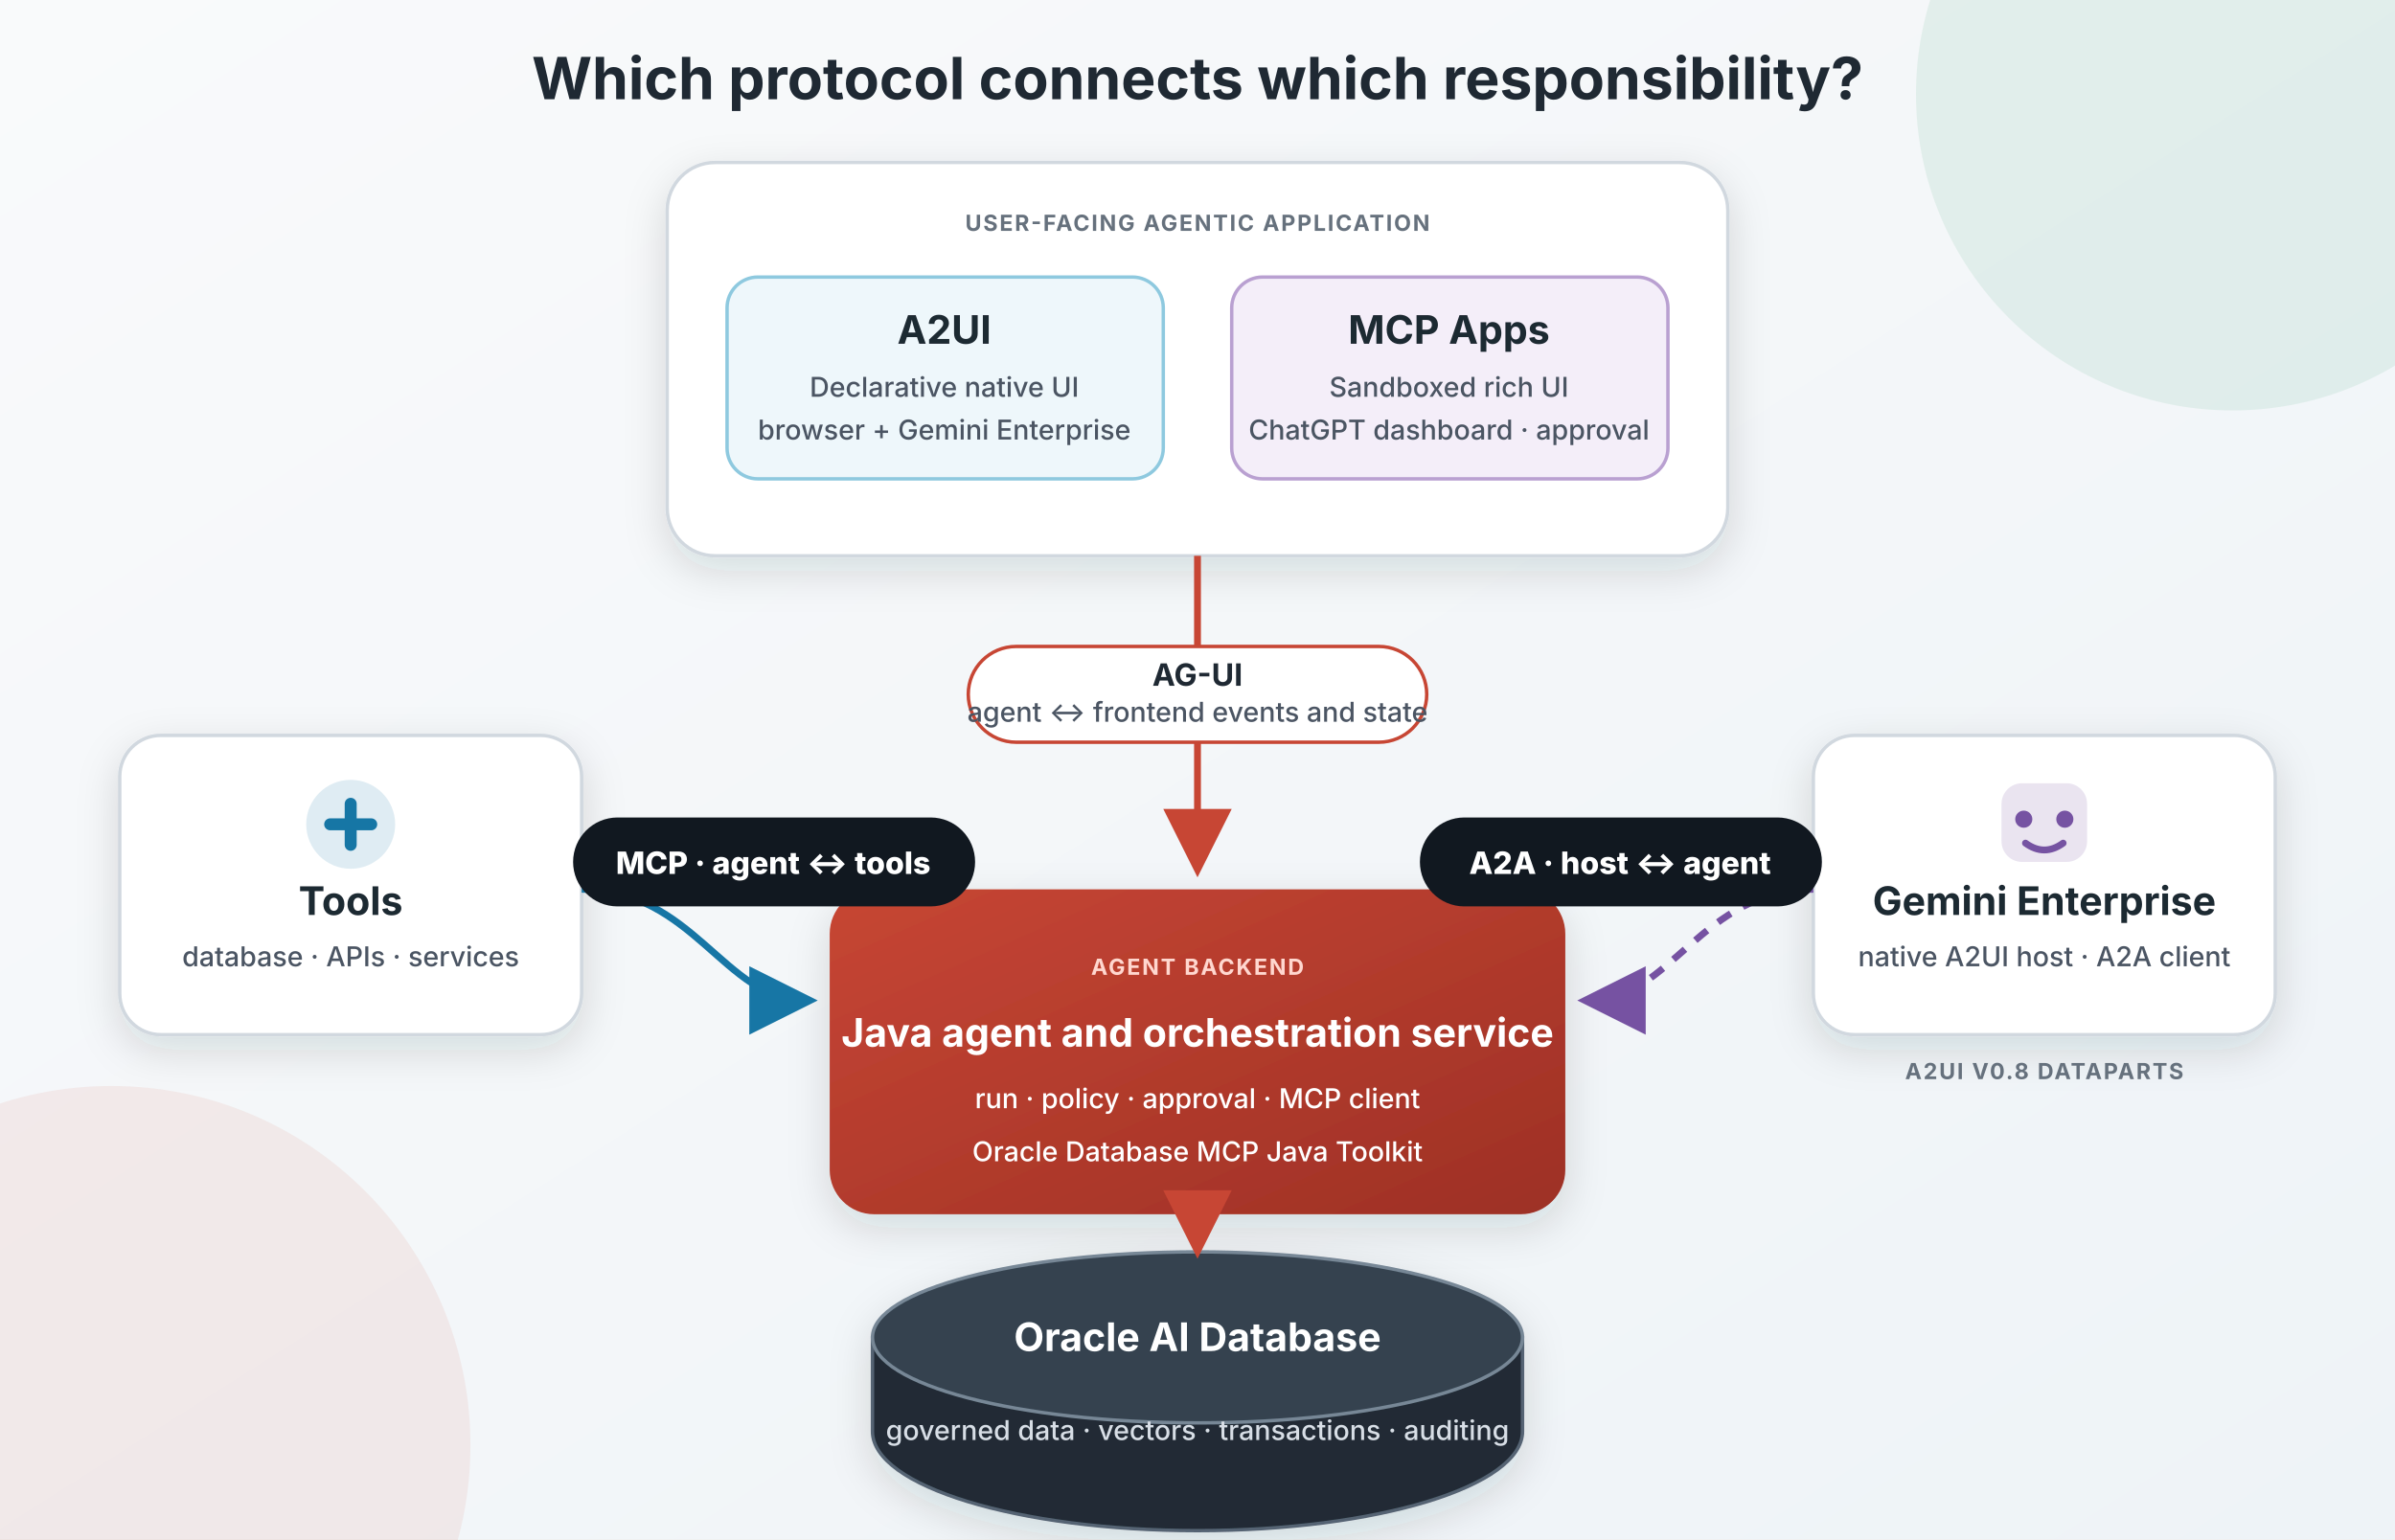
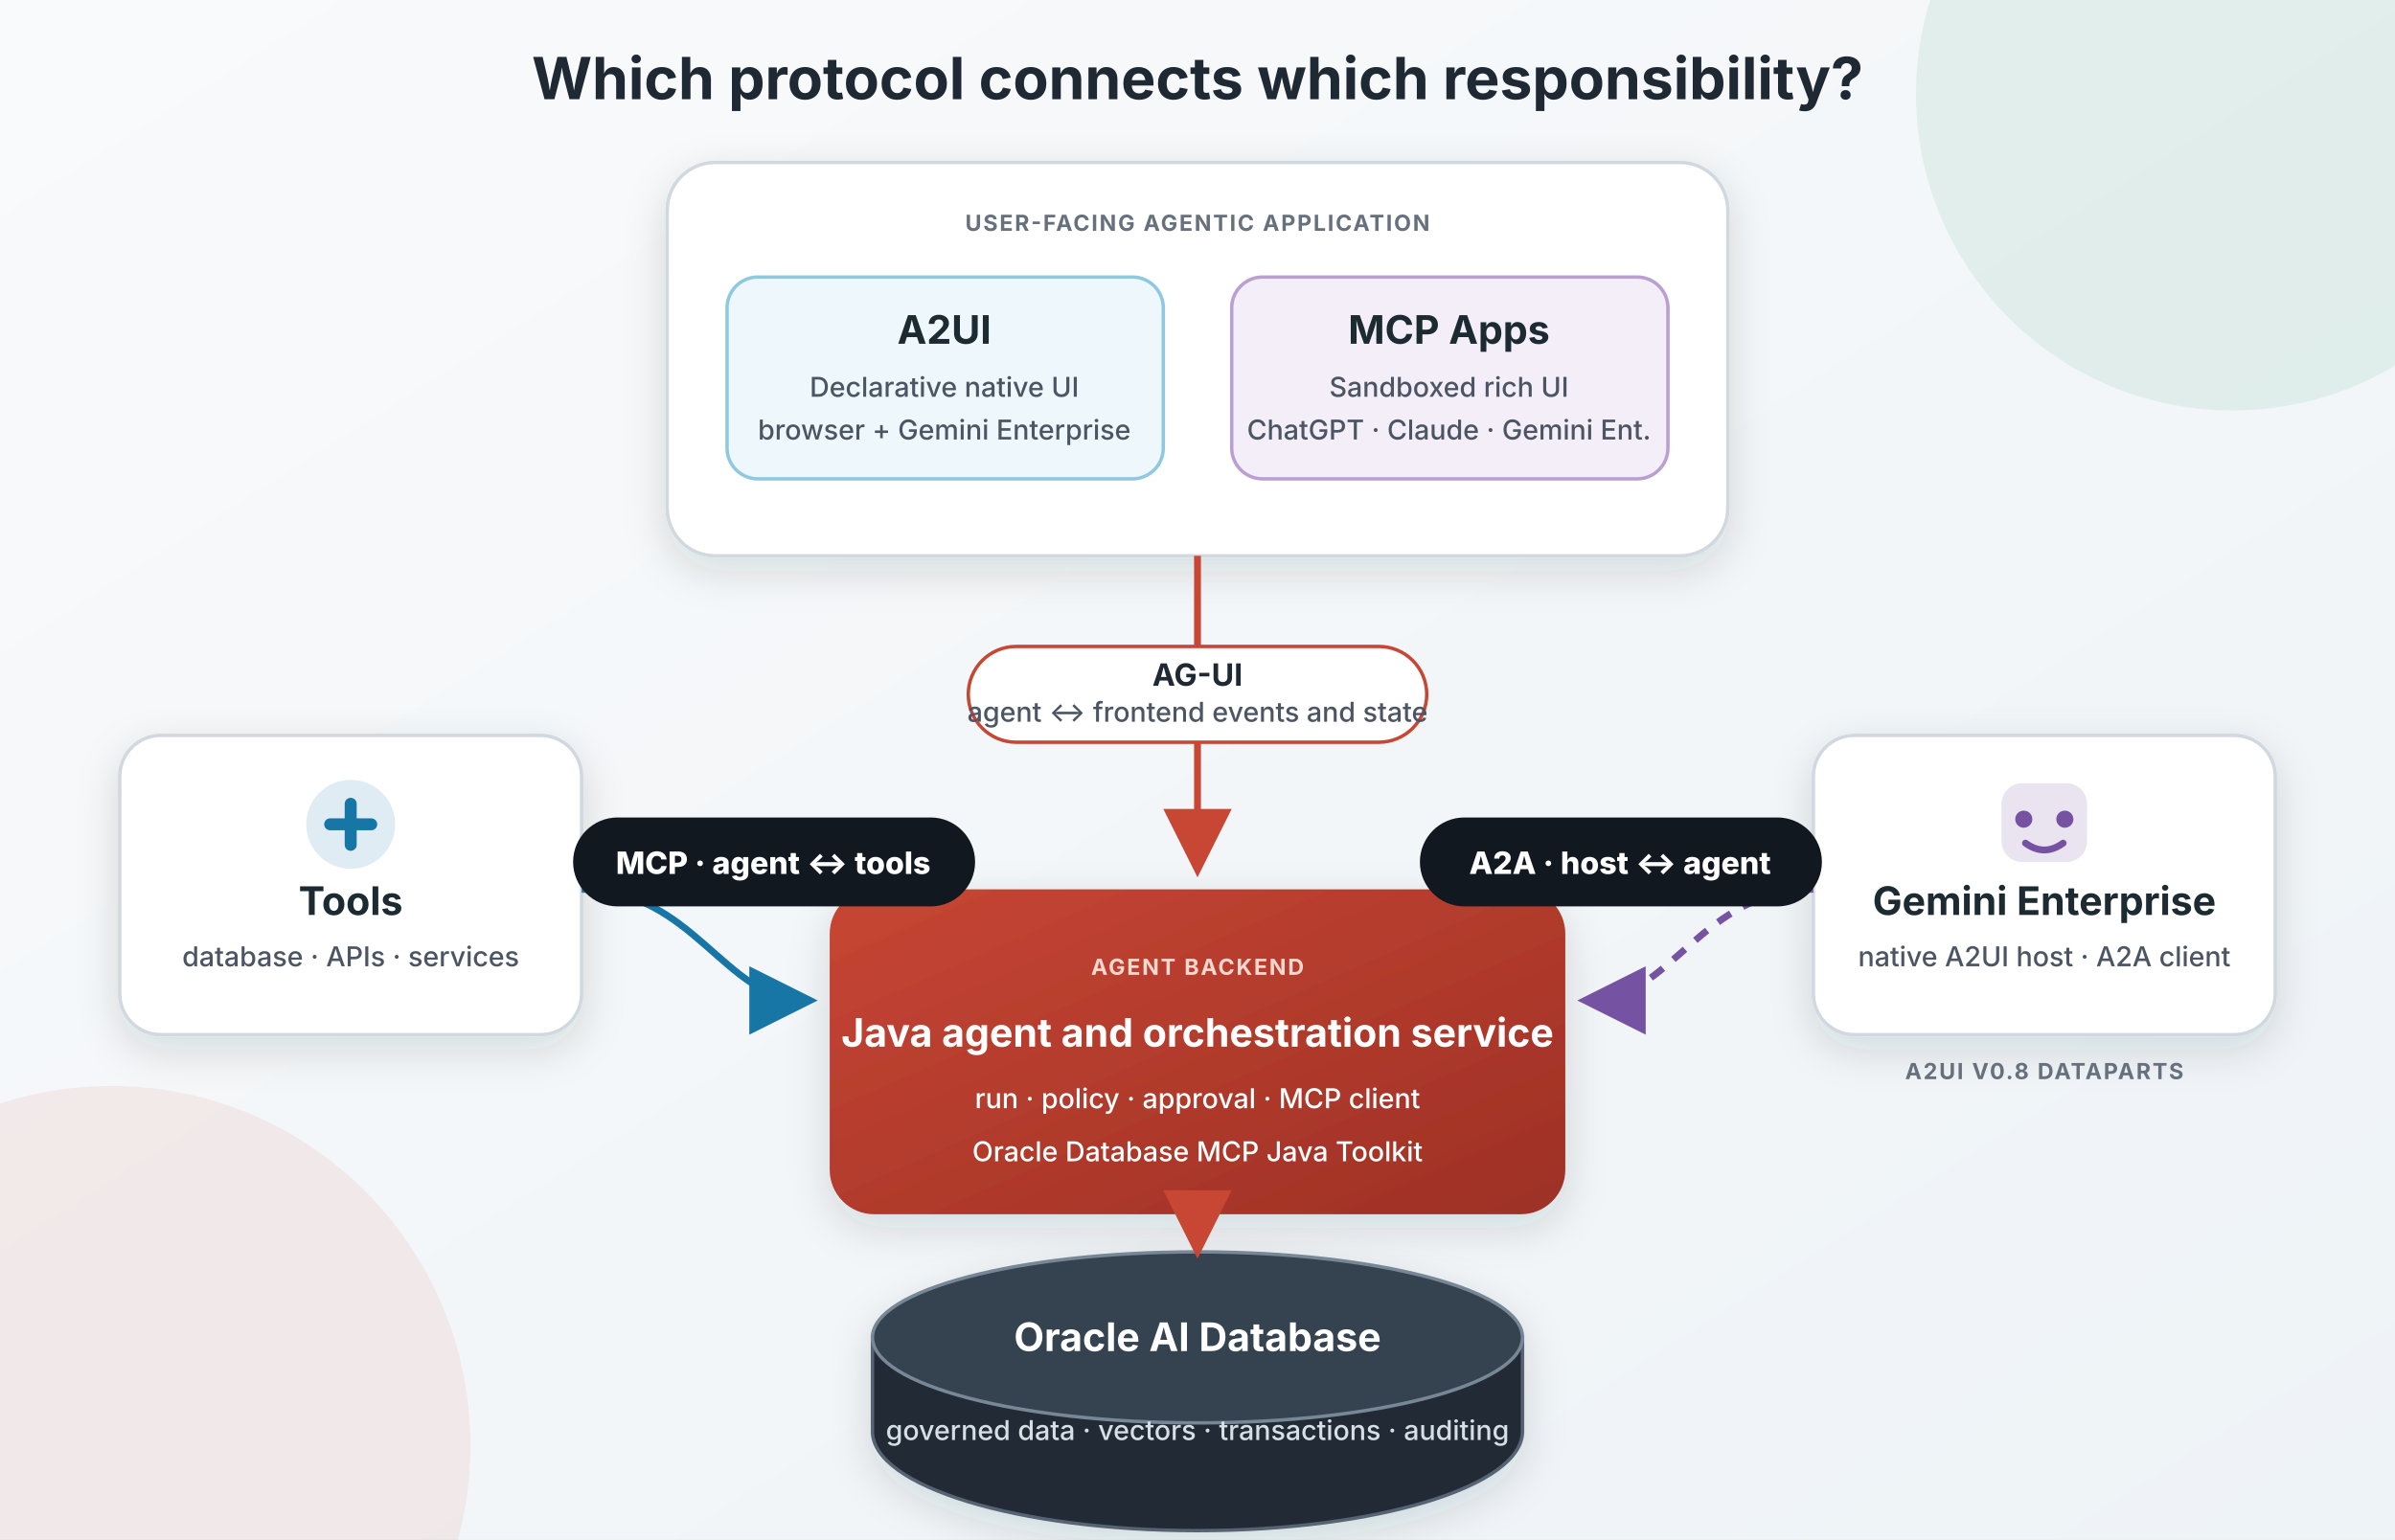
<svg xmlns="http://www.w3.org/2000/svg" width="1400" height="900" viewBox="0 0 1400 900" role="img" aria-labelledby="title desc">
  <defs>
    <linearGradient id="bg" x1="0" y1="0" x2="1" y2="1">
      <stop offset="0" stop-color="#f9fafb" />
      <stop offset="1" stop-color="#eef3f7" />
    </linearGradient>
    <linearGradient id="agent" x1="0" y1="0" x2="1" y2="1">
      <stop offset="0" stop-color="#c74634" />
      <stop offset="1" stop-color="#9d3025" />
    </linearGradient>
    <marker id="arrowBlue" markerWidth="10" markerHeight="10" refX="8" refY="5" orient="auto">
      <path d="M0 0 L10 5 L0 10z" fill="#1776a5" />
    </marker>
    <marker id="arrowRed" markerWidth="10" markerHeight="10" refX="8" refY="5" orient="auto">
      <path d="M0 0 L10 5 L0 10z" fill="#c74634" />
    </marker>
    <marker id="arrowPurple" markerWidth="10" markerHeight="10" refX="8" refY="5" orient="auto">
      <path d="M0 0 L10 5 L0 10z" fill="#7652a2" />
    </marker>
    <filter id="shadow" x="-20%" y="-20%" width="140%" height="140%">
      <feDropShadow dx="0" dy="8" stdDeviation="12" flood-color="#1f2933" flood-opacity=".14" />
    </filter>
    <style>
      .title { font: 750 34px -apple-system,BlinkMacSystemFont,"Segoe UI",sans-serif; fill:#1f2933; }
      .heading { font: 750 23px -apple-system,BlinkMacSystemFont,"Segoe UI",sans-serif; fill:#1f2933; }
      .label { font: 700 18px -apple-system,BlinkMacSystemFont,"Segoe UI",sans-serif; fill:#1f2933; }
      .body { font: 500 16px -apple-system,BlinkMacSystemFont,"Segoe UI",sans-serif; fill:#4b5563; }
      .micro { font: 750 13px -apple-system,BlinkMacSystemFont,"Segoe UI",sans-serif; letter-spacing:1px; fill:#66717d; }
      .box { fill:#fff; stroke:#d1d8df; stroke-width:2; }
      .pill { fill:#111820; }
      .pillText { font: 800 18px -apple-system,BlinkMacSystemFont,"Segoe UI",sans-serif; fill:#fff; }
      .blueFlow { fill:none; stroke:#1776a5; stroke-width:4; marker-end:url(#arrowBlue); }
      .redFlow { fill:none; stroke:#c74634; stroke-width:4; marker-end:url(#arrowRed); }
      .purpleFlow { fill:none; stroke:#7652a2; stroke-width:4; marker-end:url(#arrowPurple); stroke-dasharray:9 8; }
    </style>
  </defs>
  <rect width="1400" height="900" fill="url(#bg)" />
  <circle cx="1305" cy="55" r="185" fill="#2f9d67" opacity=".10" />
  <circle cx="65" cy="845" r="210" fill="#c74634" opacity=".08" />
  <text x="700" y="58" text-anchor="middle" class="title">Which protocol connects which responsibility?</text>
  <g filter="url(#shadow)">
    <rect x="390" y="95" width="620" height="230" rx="28" class="box" />
    <text x="700" y="135" text-anchor="middle" class="micro">USER-FACING AGENTIC APPLICATION</text>
    <rect x="425" y="162" width="255" height="118" rx="18" fill="#eef7fb" stroke="#8ec9df" stroke-width="2" />
    <text x="552" y="201" text-anchor="middle" class="heading">A2UI</text>
    <text x="552" y="232" text-anchor="middle" class="body">Declarative native UI</text>
    <text x="552" y="257" text-anchor="middle" class="body">browser + Gemini Enterprise</text>
    <rect x="720" y="162" width="255" height="118" rx="18" fill="#f4eef9" stroke="#b9a0d1" stroke-width="2" />
    <text x="847" y="201" text-anchor="middle" class="heading">MCP Apps</text>
    <text x="847" y="232" text-anchor="middle" class="body">Sandboxed rich UI</text>
-     <text x="847" y="257" text-anchor="middle" class="body">ChatGPT dashboard · approval</text>
+     <text x="847" y="257" text-anchor="middle" class="body">ChatGPT · Claude · Gemini Ent.</text>
  </g>
  <g filter="url(#shadow)">
    <rect x="485" y="520" width="430" height="190" rx="26" fill="url(#agent)" />
    <text x="700" y="570" text-anchor="middle" class="micro" style="fill:#ffd7cf">AGENT BACKEND</text>
    <text x="700" y="612" text-anchor="middle" class="heading" style="fill:#fff">Java agent and orchestration service</text>
    <text x="700" y="648" text-anchor="middle" class="body" style="fill:#fff">run · policy · approval · MCP client</text>
    <text x="700" y="679" text-anchor="middle" class="body" style="fill:#fff">Oracle Database MCP Java Toolkit</text>
  </g>
  <path d="M700 325 L700 505" class="redFlow" />
  <rect x="566" y="378" width="268" height="56" rx="28" fill="#fff" stroke="#c74634" stroke-width="2" />
  <text x="700" y="401" text-anchor="middle" class="label">AG-UI</text>
  <text x="700" y="422" text-anchor="middle" class="body">agent ↔ frontend events and state</text>
  <g filter="url(#shadow)">
    <rect x="70" y="430" width="270" height="175" rx="24" class="box" />
    <circle cx="205" cy="482" r="26" fill="#1776a5" opacity=".14" />
    <path d="M193 482h24M205 470v24" stroke="#1776a5" stroke-width="7" stroke-linecap="round" />
    <text x="205" y="535" text-anchor="middle" class="heading">Tools</text>
    <text x="205" y="565" text-anchor="middle" class="body">database · APIs · services</text>
  </g>
  <path d="M340 520 C405 520 424 585 470 585" class="blueFlow" />
  <rect x="335" y="478" width="235" height="52" rx="26" class="pill" />
  <text x="452" y="511" text-anchor="middle" class="pillText">MCP · agent ↔ tools</text>
  <g filter="url(#shadow)">
    <rect x="1060" y="430" width="270" height="175" rx="24" class="box" />
    <rect x="1170" y="458" width="50" height="46" rx="12" fill="#7652a2" opacity=".16" />
    <circle cx="1183" cy="479" r="5" fill="#7652a2" />
    <circle cx="1207" cy="479" r="5" fill="#7652a2" />
    <path d="M1184 493 Q1195 501 1206 493" fill="none" stroke="#7652a2" stroke-width="4" stroke-linecap="round" />
    <text x="1195" y="535" text-anchor="middle" class="heading">Gemini Enterprise</text>
    <text x="1195" y="565" text-anchor="middle" class="body">native A2UI host · A2A client</text>
  </g>
  <path d="M1060 520 C995 520 976 585 930 585" class="purpleFlow" />
  <rect x="830" y="478" width="235" height="52" rx="26" class="pill" />
  <text x="947" y="511" text-anchor="middle" class="pillText">A2A · host ↔ agent</text>
  <text x="1195" y="631" text-anchor="middle" class="micro" fill="#7652a2">A2UI V0.8 DATAPARTS</text>
  <g filter="url(#shadow)">
    <path d="M510 782 h380 v55 c0 32-85 58-190 58s-190-26-190-58z" fill="#202b35" stroke="#556473" stroke-width="2" />
    <ellipse cx="700" cy="782" rx="190" ry="50" fill="#344350" stroke="#778796" stroke-width="2" />
    <text x="700" y="790" text-anchor="middle" class="heading" style="fill:#fff">Oracle AI Database</text>
    <text x="700" y="842" text-anchor="middle" class="body" style="fill:#d8dee6">governed data · vectors · transactions · auditing</text>
  </g>
  <path d="M700 710 L700 728" class="redFlow" />
</svg>
